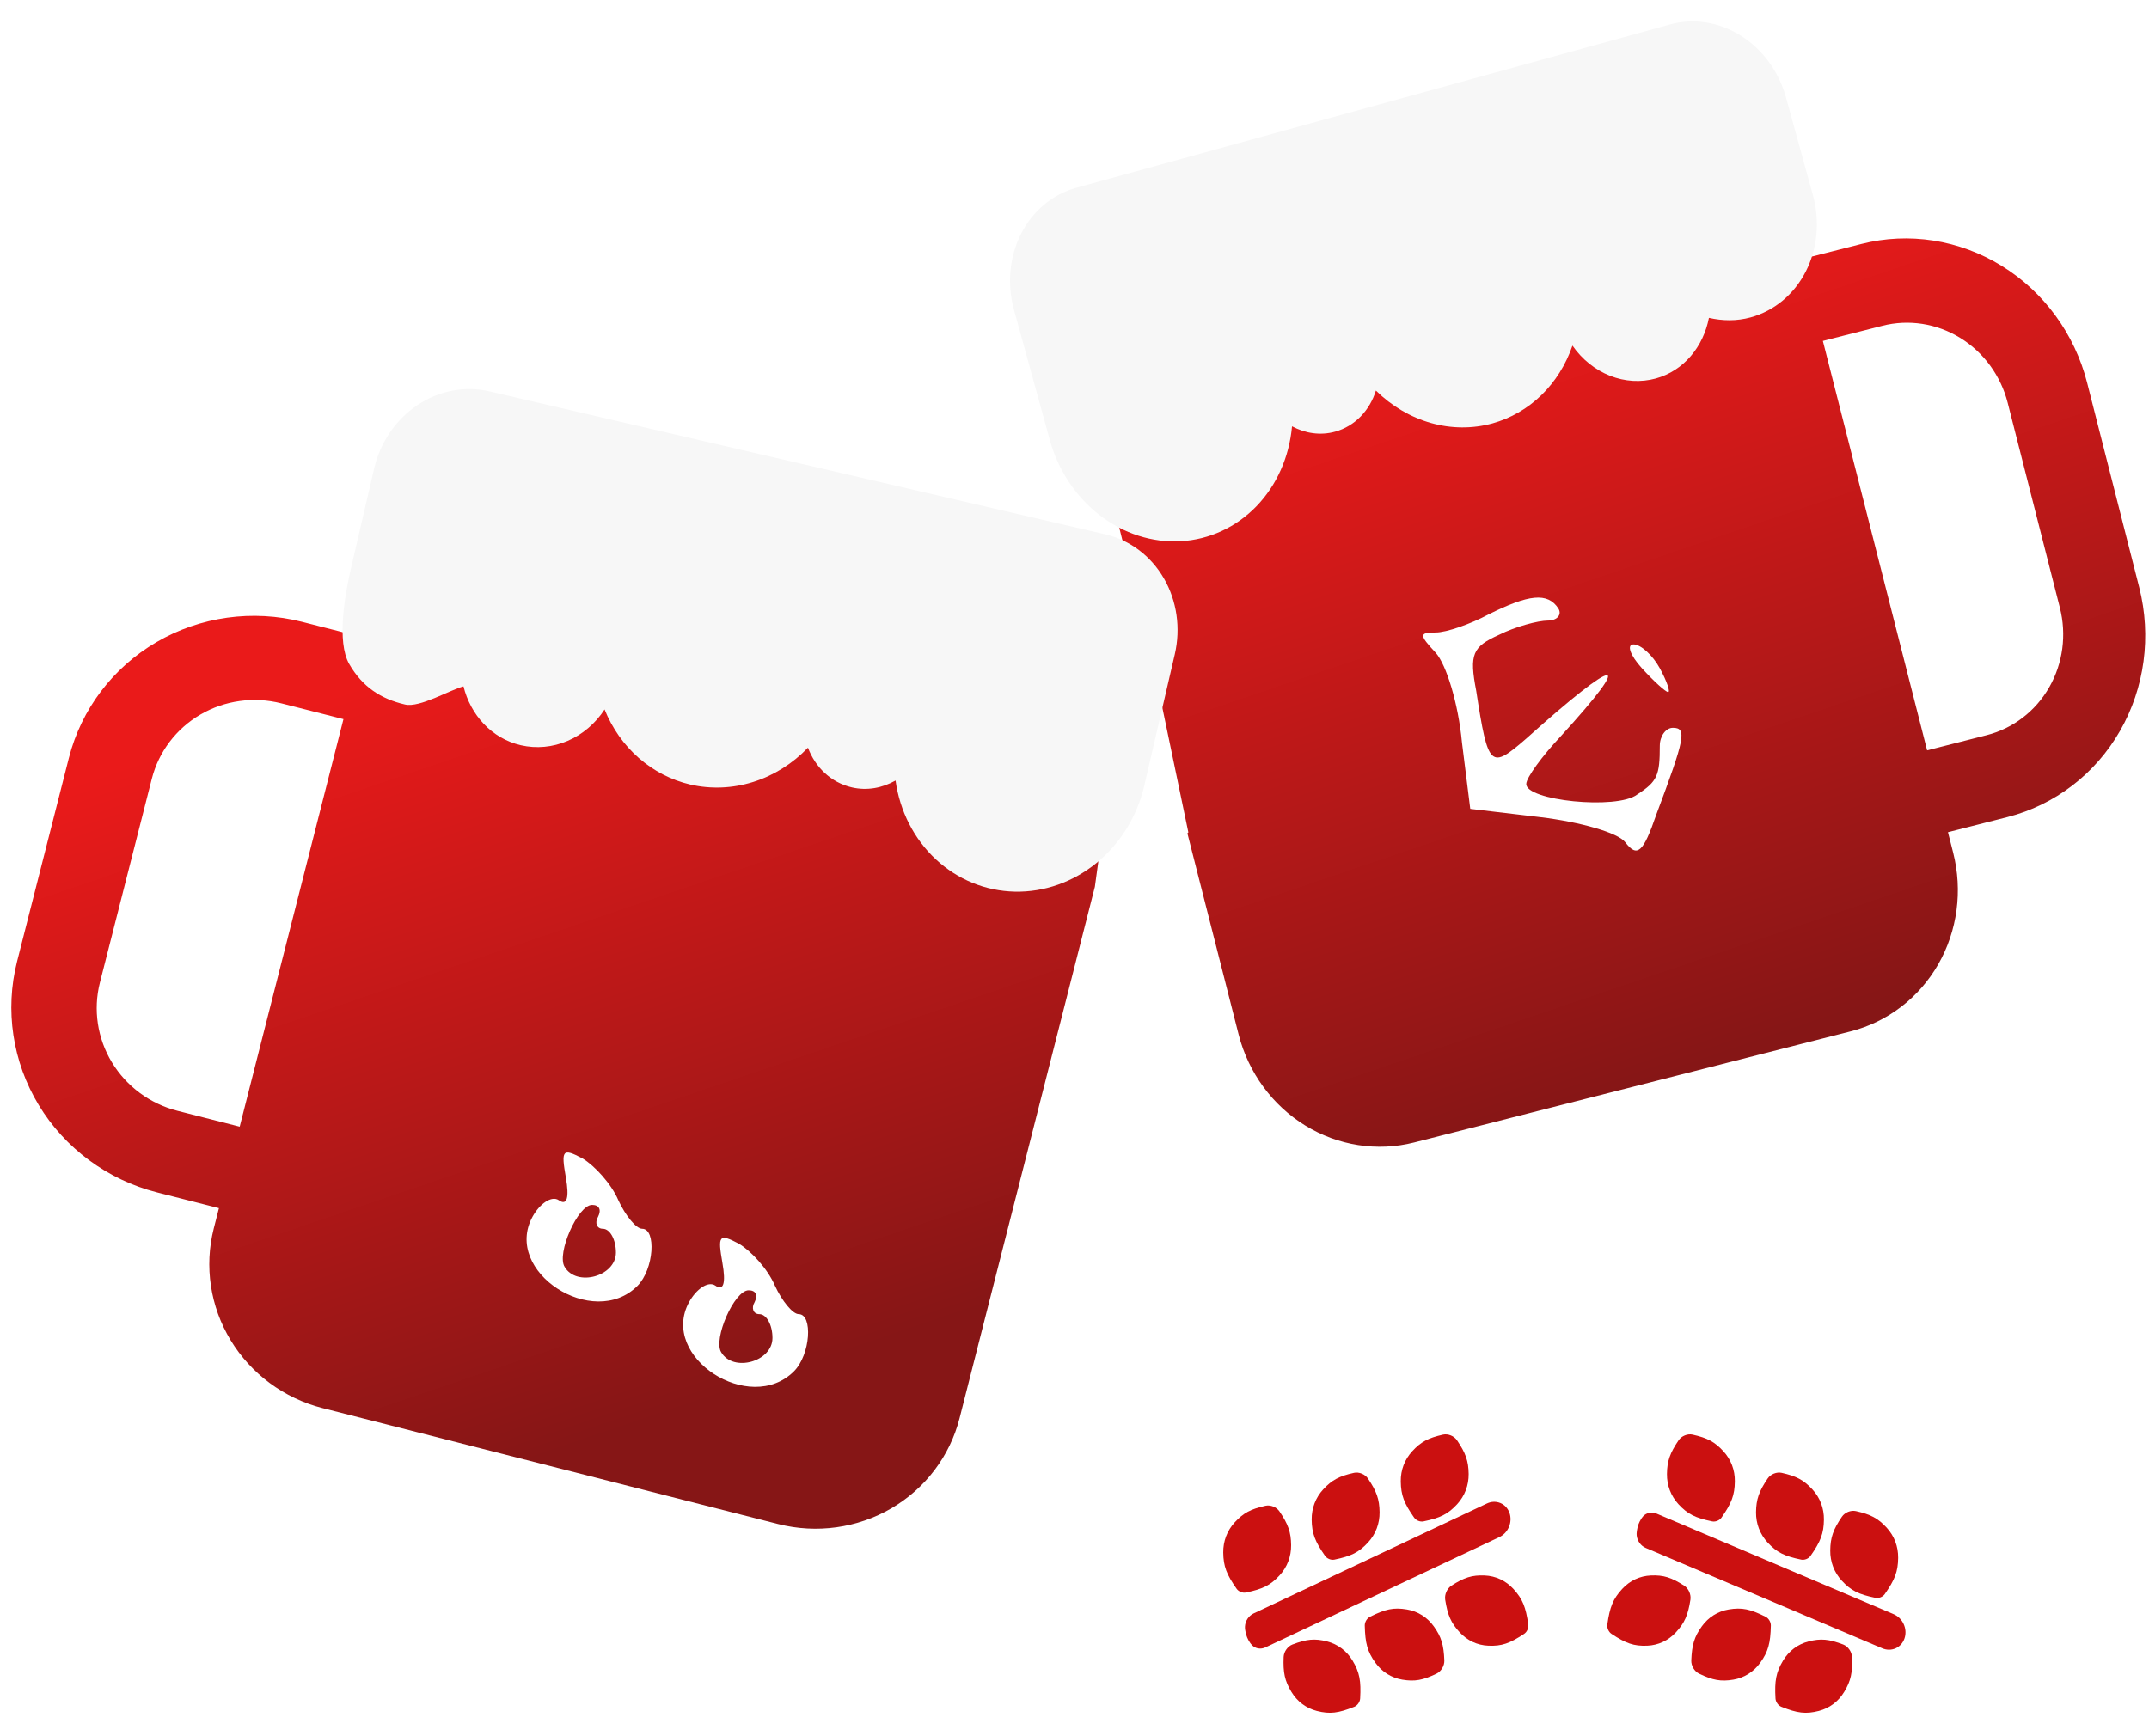
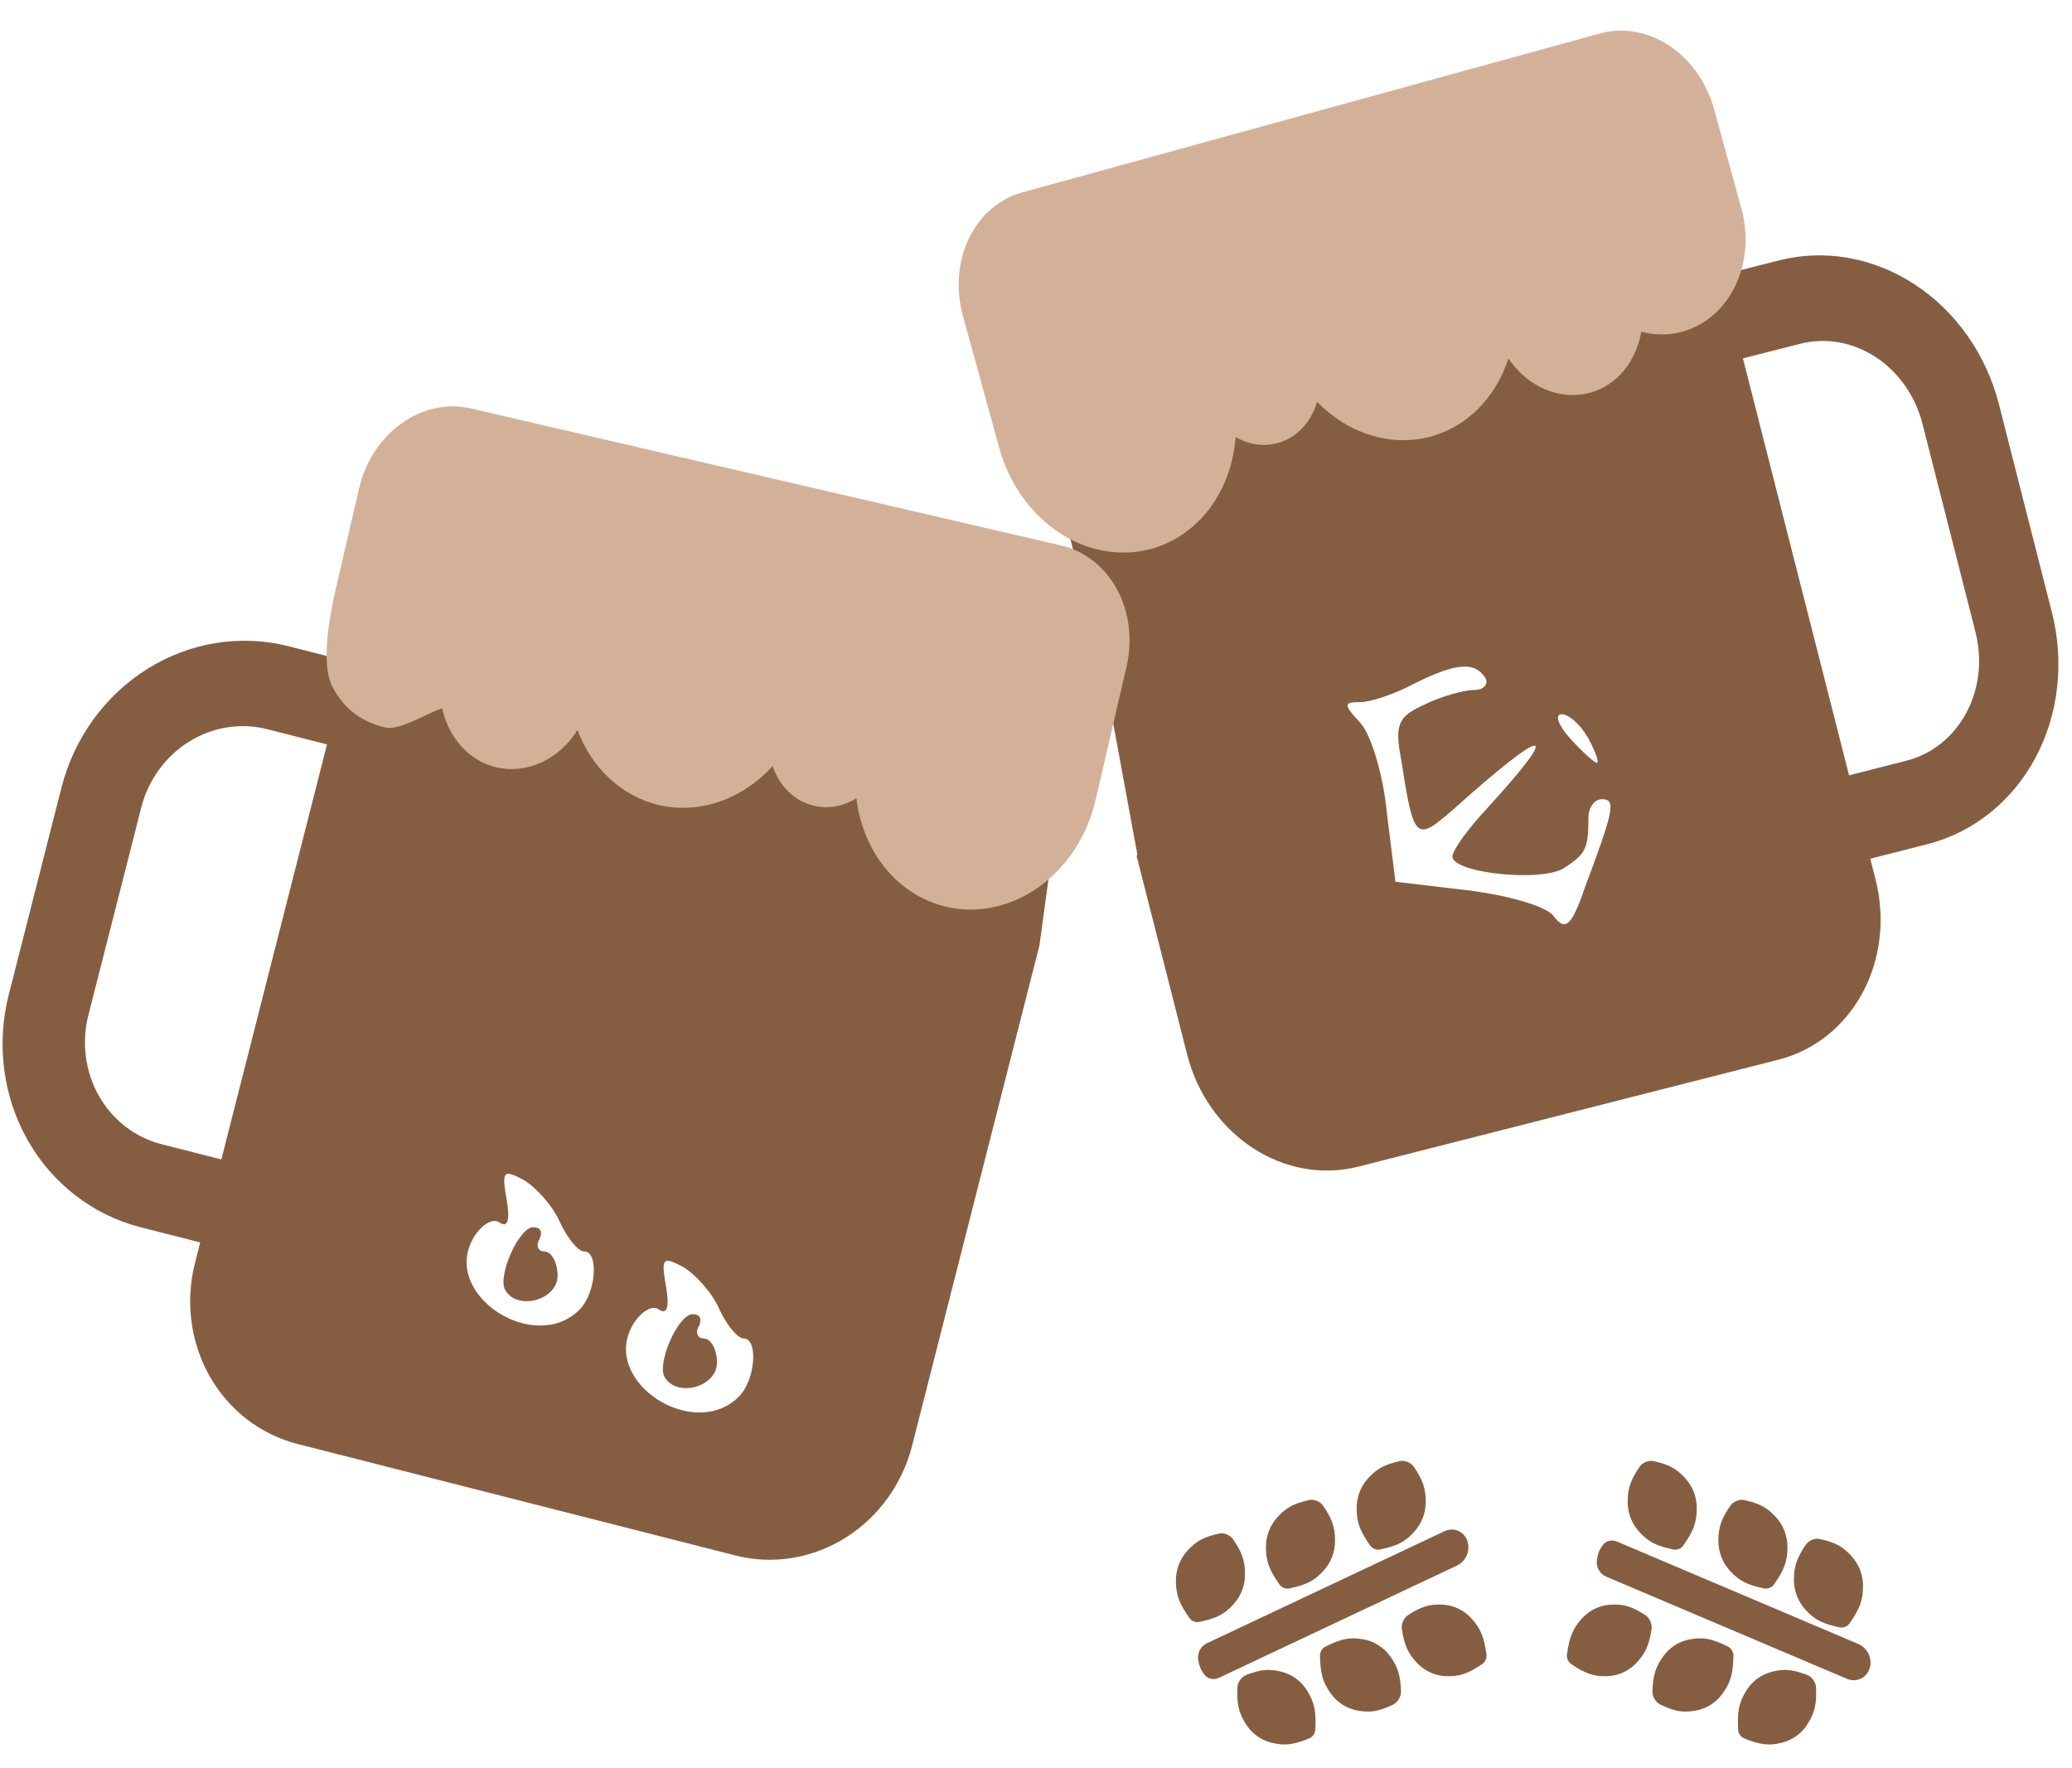
- <svg xmlns="http://www.w3.org/2000/svg" width="151" height="122" viewBox="0 0 151 122" fill="none">
-   <path d="M124.196 108.403C123.662 107.822 123.379 107.079 123.388 106.279C123.399 105.363 123.6 104.805 124.207 103.91C124.412 103.606 124.837 103.435 125.188 103.513C126.223 103.745 126.739 104.014 127.35 104.679C127.885 105.259 128.168 106.002 128.158 106.802C128.147 107.777 127.921 108.345 127.22 109.346C127.079 109.547 126.797 109.661 126.561 109.612C125.388 109.368 124.847 109.11 124.196 108.403Z" fill="#CB1010" />
-   <path d="M129.411 111.09C128.877 110.509 128.594 109.766 128.603 108.966C128.614 108.05 128.815 107.492 129.422 106.597C129.628 106.293 130.052 106.122 130.403 106.2C131.439 106.432 131.954 106.701 132.566 107.366C133.1 107.946 133.383 108.689 133.374 109.489C133.362 110.464 133.136 111.032 132.435 112.033C132.294 112.234 132.013 112.348 131.777 112.299C130.603 112.055 130.062 111.797 129.411 111.09Z" fill="#CB1010" />
-   <path d="M127.797 120.25C128.55 120.056 129.176 119.586 129.585 118.906C130.054 118.128 130.176 117.546 130.131 116.455C130.115 116.085 129.847 115.706 129.51 115.578C128.515 115.2 127.941 115.141 127.078 115.363C126.325 115.556 125.699 116.027 125.289 116.706C124.791 117.534 124.685 118.139 124.755 119.371C124.769 119.618 124.947 119.87 125.171 119.96C126.288 120.405 126.879 120.486 127.797 120.25Z" fill="#CB1010" />
-   <path d="M117.937 105.716C117.403 105.135 117.12 104.392 117.129 103.592C117.14 102.676 117.341 102.118 117.948 101.223C118.153 100.919 118.578 100.748 118.929 100.826C119.965 101.058 120.48 101.327 121.092 101.992C121.626 102.572 121.909 103.315 121.899 104.115C121.888 105.09 121.662 105.658 120.961 106.659C120.82 106.86 120.539 106.974 120.303 106.925C119.129 106.681 118.588 106.423 117.937 105.716Z" fill="#CB1010" />
-   <path d="M121.468 113.116C120.702 113.244 120.04 113.66 119.578 114.302C119.048 115.038 118.881 115.608 118.838 116.699C118.823 117.069 119.06 117.47 119.386 117.626C120.347 118.088 120.914 118.195 121.792 118.048C122.558 117.919 123.22 117.503 123.683 116.861C124.246 116.078 124.4 115.484 124.429 114.251C124.435 114.003 124.278 113.737 124.061 113.629C122.984 113.09 122.401 112.959 121.468 113.116Z" fill="#CB1010" />
-   <path d="M115.746 115.663C116.522 115.63 117.227 115.3 117.761 114.72C118.374 114.055 118.607 113.511 118.777 112.432C118.835 112.067 118.646 111.639 118.341 111.444C117.441 110.866 116.89 110.689 116.002 110.726C115.226 110.759 114.521 111.089 113.986 111.67C113.336 112.376 113.113 112.947 112.939 114.167C112.904 114.413 113.03 114.697 113.232 114.831C114.238 115.499 114.801 115.702 115.746 115.663Z" fill="#CB1010" />
-   <path d="M96.128 108.403C96.662 107.822 96.945 107.079 96.936 106.279C96.925 105.363 96.724 104.805 96.117 103.91C95.912 103.606 95.487 103.435 95.136 103.513C94.1 103.745 93.585 104.014 92.973 104.679C92.439 105.259 92.156 106.002 92.165 106.802C92.177 107.777 92.403 108.345 93.104 109.346C93.245 109.547 93.526 109.661 93.762 109.612C94.936 109.368 95.477 109.11 96.128 108.403Z" fill="#CB1010" />
-   <path d="M89.913 110.716C90.448 110.135 90.73 109.392 90.721 108.592C90.711 107.676 90.51 107.118 89.903 106.223C89.697 105.919 89.273 105.748 88.922 105.826C87.886 106.058 87.371 106.327 86.759 106.992C86.225 107.572 85.942 108.315 85.951 109.115C85.962 110.09 86.189 110.658 86.889 111.659C87.03 111.86 87.312 111.974 87.548 111.925C88.722 111.681 89.263 111.423 89.913 110.716Z" fill="#CB1010" />
-   <path d="M92.529 120.251C91.775 120.057 91.149 119.587 90.74 118.907C90.271 118.128 90.15 117.547 90.195 116.455C90.21 116.086 90.478 115.706 90.815 115.578C91.81 115.2 92.384 115.141 93.247 115.363C94 115.557 94.626 116.027 95.036 116.707C95.534 117.535 95.64 118.14 95.571 119.371C95.557 119.619 95.378 119.871 95.154 119.96C94.037 120.405 93.446 120.486 92.529 120.251Z" fill="#CB1010" />
-   <path d="M102.387 105.716C102.921 105.135 103.204 104.392 103.195 103.592C103.184 102.676 102.983 102.118 102.376 101.223C102.171 100.919 101.746 100.748 101.395 100.826C100.36 101.058 99.844 101.327 99.233 101.992C98.698 102.572 98.415 103.315 98.425 104.115C98.436 105.09 98.662 105.658 99.363 106.659C99.504 106.86 99.786 106.974 100.022 106.925C101.195 106.681 101.736 106.423 102.387 105.716Z" fill="#CB1010" />
-   <path d="M98.856 113.116C99.622 113.244 100.284 113.66 100.746 114.302C101.276 115.038 101.444 115.608 101.486 116.699C101.501 117.069 101.264 117.47 100.938 117.626C99.978 118.088 99.41 118.195 98.532 118.048C97.766 117.919 97.104 117.503 96.642 116.861C96.079 116.078 95.925 115.484 95.895 114.251C95.889 114.003 96.046 113.737 96.263 113.629C97.34 113.09 97.923 112.959 98.856 113.116Z" fill="#CB1010" />
-   <path d="M104.578 115.663C103.802 115.631 103.097 115.3 102.562 114.72C101.95 114.055 101.717 113.511 101.547 112.433C101.489 112.068 101.678 111.64 101.983 111.444C102.882 110.867 103.433 110.69 104.322 110.727C105.098 110.76 105.803 111.09 106.337 111.67C106.988 112.377 107.21 112.947 107.384 114.168C107.419 114.413 107.294 114.697 107.092 114.832C106.086 115.5 105.522 115.703 104.578 115.663Z" fill="#CB1010" />
-   <path d="M115.64 108.793C115.285 108.643 115.035 108.291 115.001 107.896C114.994 107.815 114.997 107.734 115.009 107.654L115.027 107.528C115.068 107.251 115.165 106.99 115.311 106.762L115.36 106.686C115.389 106.641 115.421 106.6 115.458 106.561C115.697 106.308 116.064 106.236 116.395 106.376L133.057 113.447C133.699 113.72 134.043 114.478 133.823 115.141C133.604 115.804 132.905 116.12 132.262 115.848L115.64 108.793Z" fill="#CB1010" />
-   <path d="M88.084 113.395C87.737 113.559 87.499 113.919 87.478 114.316C87.474 114.397 87.479 114.479 87.493 114.558L87.516 114.683C87.565 114.958 87.67 115.215 87.824 115.437L87.874 115.51C87.905 115.554 87.939 115.595 87.977 115.632C88.224 115.875 88.591 115.933 88.916 115.78L105.352 108.03C105.982 107.733 106.298 106.963 106.058 106.309C105.818 105.656 105.112 105.367 104.482 105.664L88.084 113.395Z" fill="#CB1010" />
-   <path fill-rule="evenodd" clip-rule="evenodd" d="M25.853 43.787C25.529 43.169 25.262 42.528 25.054 41.87L67.242 51.934C67.882 55.111 70.563 56.263 72.171 56.672C73.715 57.065 75.349 56.839 76.715 56.043C77.157 55.785 77.559 55.474 77.914 55.12L76.929 62.341L76.927 62.341L67.421 99.683C66.741 102.34 65.018 104.614 62.63 106.007C60.241 107.4 57.382 107.798 54.68 107.113L22.657 98.961C19.956 98.27 17.635 96.554 16.203 94.188C14.771 91.823 14.346 89.001 15.019 86.343L15.384 84.911L11.017 83.799C7.545 82.911 4.561 80.704 2.72 77.663C0.879 74.622 0.332 70.994 1.198 67.576L4.843 53.256C5.717 49.84 7.933 46.916 11.004 45.125C14.075 43.334 17.75 42.822 21.225 43.703L25.591 44.815L25.853 43.787ZM87.033 72.709L83.433 58.567L83.5 58.5L80.998 46.499L77.998 34.499L79.663 28.239C80.002 28.388 80.334 28.554 80.657 28.739C81.367 29.143 82.023 29.625 82.615 30.174L126.486 17.685L126.619 18.207L130.803 17.142C134.132 16.298 137.67 16.851 140.641 18.68C143.612 20.508 145.773 23.462 146.651 26.894L150.313 41.281C151.184 44.715 150.698 48.343 148.963 51.369C147.228 54.396 144.385 56.573 141.058 57.424L136.874 58.489L137.24 59.928C137.917 62.599 137.539 65.421 136.19 67.775C134.84 70.129 132.629 71.822 130.042 72.484L99.359 80.295C96.77 80.951 94.019 80.521 91.708 79.099C89.397 77.677 87.716 75.379 87.033 72.709ZM7.863 74.664C6.84 72.974 6.537 70.957 7.02 69.058L10.666 54.738C11.149 52.839 12.38 51.213 14.086 50.218C15.793 49.223 17.836 48.94 19.767 49.431L24.133 50.542L16.842 79.183L12.475 78.071C10.545 77.58 8.886 76.354 7.863 74.664ZM144.735 42.701C145.221 44.609 144.952 46.625 143.987 48.307C143.023 49.989 141.442 51.199 139.593 51.669L135.409 52.735L128.084 23.961L132.268 22.896C134.117 22.425 136.084 22.732 137.735 23.748C139.386 24.764 140.587 26.407 141.072 28.314L144.735 42.701ZM50.76 88.757C51.011 90.181 50.843 90.767 50.257 90.349C49.755 90.013 48.917 90.6 48.414 91.521C46.321 95.374 52.686 99.478 55.785 96.379C56.958 95.206 57.125 92.359 56.12 92.359C55.701 92.359 54.947 91.437 54.445 90.349C53.942 89.176 52.77 87.92 51.932 87.417C50.508 86.663 50.425 86.831 50.76 88.757ZM53.021 91.521C52.77 91.94 52.937 92.359 53.356 92.359C53.859 92.359 54.277 93.112 54.277 94.034C54.277 95.709 51.513 96.463 50.676 95.039C50.09 94.118 51.597 90.683 52.602 90.683C53.105 90.683 53.272 91.019 53.021 91.521ZM39.257 84.349C39.843 84.767 40.011 84.181 39.76 82.757C39.425 80.831 39.508 80.663 40.932 81.417C41.77 81.92 42.942 83.176 43.445 84.349C43.947 85.437 44.701 86.359 45.12 86.359C46.125 86.359 45.958 89.206 44.785 90.379C41.686 93.478 35.321 89.374 37.414 85.521C37.917 84.6 38.755 84.013 39.257 84.349ZM42.356 86.359C41.937 86.359 41.77 85.94 42.021 85.521C42.272 85.019 42.105 84.683 41.602 84.683C40.597 84.683 39.09 88.118 39.676 89.039C40.513 90.463 43.277 89.709 43.277 88.034C43.277 87.112 42.859 86.359 42.356 86.359ZM104.565 43.195C103.308 43.865 101.633 44.451 100.879 44.451C99.707 44.451 99.707 44.619 100.879 45.875C101.633 46.713 102.471 49.477 102.722 52.157L103.308 56.847L108.25 57.434C111.014 57.769 113.694 58.522 114.197 59.193C115.034 60.281 115.453 59.946 116.374 57.266C118.385 51.906 118.552 51.152 117.547 51.152C117.044 51.152 116.626 51.738 116.626 52.408C116.626 54.502 116.458 54.921 115.034 55.842C113.61 56.931 107.161 56.261 107.245 55.088C107.245 54.67 108.334 53.162 109.674 51.738C114.951 45.959 113.778 46.043 107.245 51.906C104.732 54.083 104.565 54 103.727 48.555C103.225 45.959 103.476 45.456 105.319 44.619C106.491 44.032 108.083 43.614 108.753 43.614C109.423 43.614 109.758 43.195 109.506 42.776C108.753 41.604 107.412 41.771 104.565 43.195ZM117.212 48.639C117.044 48.639 116.207 47.886 115.369 46.964C114.531 46.043 114.28 45.289 114.783 45.289C115.285 45.289 116.123 46.043 116.625 46.964C117.128 47.886 117.379 48.639 117.212 48.639Z" fill="url(#paint0_linear_315_70)" />
-   <path d="M117.349 1.717L75.621 13.197C73.961 13.654 72.567 14.815 71.748 16.425C70.928 18.035 70.749 19.962 71.249 21.782L73.767 30.931C74.353 33.048 75.592 34.914 77.271 36.209C78.95 37.505 80.965 38.151 82.973 38.037C84.981 37.922 86.857 37.055 88.281 35.583C89.706 34.11 90.59 32.124 90.784 29.962C91.704 30.452 92.764 30.626 93.803 30.34C95.216 29.951 96.247 28.836 96.678 27.45C97.785 28.541 99.116 29.325 100.547 29.728C101.978 30.131 103.463 30.142 104.865 29.757C106.15 29.4 107.328 28.721 108.304 27.772C109.28 26.823 110.028 25.631 110.489 24.29C111.163 25.258 112.083 25.996 113.127 26.408C114.171 26.821 115.291 26.887 116.34 26.6C118.32 26.055 119.686 24.363 120.078 22.338C121.032 22.556 122.027 22.575 123.013 22.304C124.673 21.847 126.067 20.686 126.886 19.076C127.706 17.466 127.885 15.539 127.385 13.719L125.497 6.857C124.996 5.037 123.856 3.473 122.328 2.509C120.8 1.545 119.009 1.26 117.349 1.717Z" fill="#F7F7F7" />
-   <path d="M34.389 27.507L77.663 37.553C79.385 37.953 80.867 39.067 81.782 40.65C82.698 42.233 82.972 44.155 82.545 45.993L80.399 55.237C79.898 57.376 78.718 59.286 77.06 60.641C75.402 61.995 73.369 62.712 71.307 62.666C69.245 62.621 67.283 61.818 65.755 60.394C64.227 58.97 63.227 57.013 62.926 54.856C62.007 55.378 60.93 55.589 59.852 55.338C58.388 54.998 57.279 53.918 56.772 52.546C55.69 53.676 54.364 54.506 52.918 54.959C51.471 55.412 49.95 55.474 48.497 55.138C47.164 54.825 45.926 54.185 44.882 53.27C43.837 52.354 43.015 51.187 42.48 49.861C41.835 50.853 40.928 51.623 39.878 52.072C38.828 52.52 37.685 52.626 36.597 52.375C34.543 51.898 33.065 50.252 32.567 48.239C31.602 48.49 29.488 49.753 28.464 49.515C26.743 49.115 25.459 48.263 24.544 46.68C23.628 45.097 24.251 41.705 24.678 39.866L26.288 32.933C26.715 31.094 27.808 29.489 29.327 28.472C30.846 27.454 32.667 27.107 34.389 27.507Z" fill="#F7F7F7" />
-   <defs>
-     <linearGradient id="paint0_linear_315_70" x1="51.372" y1="34.749" x2="70.606" y2="91.341" gradientUnits="userSpaceOnUse">
-       <stop offset="0.073" stop-color="#EA1A1A" />
-       <stop offset="1" stop-color="#861616" />
-     </linearGradient>
-   </defs>
+ <svg xmlns="http://www.w3.org/2000/svg" width="143" height="122" viewBox="0 0 143 122" fill="none">
+   <path d="M119.401 108.408C118.867 107.828 118.584 107.085 118.593 106.285C118.604 105.368 118.805 104.811 119.412 103.915C119.617 103.612 120.042 103.44 120.393 103.519C121.428 103.751 121.944 104.019 122.556 104.684C123.09 105.265 123.373 106.008 123.363 106.808C123.352 107.782 123.126 108.351 122.425 109.351C122.284 109.552 122.002 109.666 121.767 109.617C120.593 109.374 120.052 109.115 119.401 108.408Z" fill="#855E42" />
+   <path d="M124.616 111.096C124.082 110.515 123.799 109.772 123.808 108.972C123.819 108.056 124.02 107.498 124.627 106.602C124.832 106.299 125.257 106.128 125.608 106.206C126.643 106.438 127.158 106.707 127.77 107.371C128.305 107.952 128.587 108.695 128.578 109.495C128.567 110.469 128.341 111.038 127.64 112.039C127.499 112.24 127.217 112.353 126.981 112.305C125.808 112.061 125.266 111.802 124.616 111.096Z" fill="#855E42" />
+   <path d="M123.001 120.256C123.755 120.062 124.381 119.592 124.79 118.912C125.259 118.134 125.38 117.552 125.335 116.461C125.32 116.091 125.052 115.711 124.715 115.583C123.72 115.206 123.146 115.147 122.283 115.368C121.529 115.562 120.904 116.032 120.494 116.712C119.996 117.54 119.89 118.145 119.959 119.377C119.973 119.624 120.151 119.876 120.376 119.966C121.493 120.41 122.084 120.492 123.001 120.256Z" fill="#855E42" />
+   <path d="M113.142 105.721C112.608 105.141 112.325 104.398 112.334 103.598C112.345 102.681 112.546 102.124 113.153 101.228C113.359 100.925 113.783 100.753 114.134 100.832C115.17 101.064 115.685 101.332 116.297 101.997C116.831 102.578 117.114 103.321 117.105 104.121C117.093 105.095 116.867 105.664 116.166 106.664C116.025 106.865 115.744 106.979 115.508 106.93C114.334 106.687 113.793 106.428 113.142 105.721Z" fill="#855E42" />
+   <path d="M116.673 113.121C115.907 113.25 115.245 113.665 114.783 114.308C114.253 115.044 114.086 115.613 114.043 116.705C114.028 117.074 114.265 117.476 114.591 117.632C115.552 118.093 116.12 118.201 116.997 118.053C117.763 117.924 118.425 117.509 118.888 116.866C119.451 116.084 119.605 115.49 119.634 114.257C119.64 114.009 119.483 113.742 119.266 113.634C118.189 113.096 117.606 112.964 116.673 113.121Z" fill="#855E42" />
+   <path d="M110.951 115.669C111.727 115.636 112.432 115.306 112.967 114.725C113.579 114.061 113.812 113.516 113.982 112.438C114.04 112.073 113.851 111.645 113.546 111.45C112.646 110.872 112.095 110.695 111.207 110.732C110.431 110.765 109.726 111.095 109.191 111.675C108.541 112.382 108.318 112.953 108.144 114.173C108.11 114.419 108.235 114.703 108.437 114.837C109.443 115.505 110.006 115.708 110.951 115.669Z" fill="#855E42" />
+   <path d="M91.331 108.408C91.866 107.828 92.148 107.085 92.139 106.285C92.129 105.368 91.928 104.811 91.321 103.915C91.115 103.612 90.691 103.44 90.34 103.519C89.304 103.751 88.789 104.019 88.177 104.684C87.642 105.265 87.36 106.008 87.369 106.808C87.38 107.782 87.607 108.351 88.307 109.351C88.448 109.552 88.73 109.666 88.966 109.617C90.14 109.374 90.681 109.115 91.331 108.408Z" fill="#855E42" />
+   <path d="M85.118 110.721C85.652 110.141 85.935 109.398 85.925 108.598C85.915 107.681 85.714 107.124 85.107 106.228C84.901 105.925 84.477 105.753 84.126 105.832C83.09 106.064 82.575 106.332 81.963 106.997C81.429 107.578 81.146 108.321 81.155 109.121C81.166 110.095 81.393 110.664 82.094 111.664C82.234 111.865 82.516 111.979 82.752 111.93C83.926 111.687 84.467 111.428 85.118 110.721Z" fill="#855E42" />
+   <path d="M87.732 120.256C86.979 120.062 86.353 119.592 85.943 118.912C85.475 118.134 85.353 117.552 85.398 116.461C85.413 116.091 85.682 115.711 86.019 115.583C87.013 115.206 87.588 115.147 88.451 115.368C89.204 115.562 89.83 116.032 90.239 116.712C90.738 117.54 90.844 118.145 90.774 119.377C90.76 119.624 90.582 119.876 90.358 119.966C89.241 120.41 88.65 120.492 87.732 120.256Z" fill="#855E42" />
+   <path d="M97.591 105.721C98.126 105.141 98.408 104.398 98.399 103.598C98.388 102.681 98.187 102.124 97.581 101.228C97.375 100.925 96.95 100.753 96.6 100.832C95.564 101.064 95.049 101.332 94.437 101.997C93.902 102.578 93.62 103.321 93.629 104.121C93.64 105.095 93.867 105.664 94.567 106.664C94.708 106.865 94.99 106.979 95.226 106.93C96.399 106.687 96.941 106.428 97.591 105.721Z" fill="#855E42" />
+   <path d="M94.06 113.121C94.826 113.25 95.488 113.665 95.951 114.308C96.48 115.044 96.648 115.613 96.691 116.705C96.705 117.074 96.468 117.476 96.142 117.632C95.182 118.093 94.614 118.201 93.736 118.053C92.97 117.924 92.308 117.509 91.846 116.866C91.283 116.084 91.129 115.49 91.099 114.257C91.093 114.009 91.251 113.742 91.467 113.634C92.544 113.096 93.127 112.964 94.06 113.121Z" fill="#855E42" />
+   <path d="M99.781 115.669C99.006 115.636 98.3 115.306 97.766 114.725C97.154 114.061 96.921 113.516 96.751 112.438C96.693 112.073 96.881 111.645 97.186 111.45C98.086 110.872 98.637 110.695 99.525 110.732C100.301 110.765 101.007 111.095 101.541 111.675C102.192 112.382 102.414 112.953 102.588 114.173C102.623 114.419 102.498 114.703 102.296 114.837C101.289 115.505 100.726 115.708 99.781 115.669Z" fill="#855E42" />
+   <path d="M110.844 108.799C110.489 108.649 110.239 108.297 110.206 107.901V107.901C110.199 107.82 110.201 107.739 110.213 107.66L110.231 107.533C110.272 107.256 110.369 106.995 110.515 106.767L110.564 106.692C110.593 106.647 110.626 106.605 110.662 106.567V106.567C110.901 106.314 111.268 106.241 111.599 106.382L128.261 113.453C128.903 113.726 129.247 114.484 129.027 115.147V115.147C128.808 115.81 128.109 116.126 127.466 115.853L110.844 108.799Z" fill="#855E42" />
+   <path d="M83.289 113.401C82.941 113.565 82.704 113.925 82.683 114.321V114.321C82.678 114.403 82.683 114.485 82.698 114.564L82.72 114.689C82.77 114.964 82.875 115.221 83.028 115.443L83.079 115.516C83.109 115.56 83.144 115.6 83.181 115.637V115.637C83.428 115.881 83.796 115.938 84.121 115.785L100.557 108.036C101.187 107.739 101.503 106.968 101.262 106.315V106.315C101.022 105.661 100.317 105.372 99.687 105.669L83.289 113.401Z" fill="#855E42" />
+   <path fill-rule="evenodd" clip-rule="evenodd" d="M24.288 44.615C23.981 43.986 23.731 43.331 23.54 42.659L63.408 52.169C63.968 55.339 66.499 56.455 68.02 56.842C69.479 57.214 71.031 56.966 72.336 56.155C72.587 55.998 72.825 55.824 73.048 55.633L71.738 65.241L62.948 99.771C62.268 102.428 60.605 104.717 58.322 106.137C56.04 107.557 53.324 107.992 50.772 107.345L20.526 99.645C17.975 98.993 15.798 97.313 14.473 94.974C13.147 92.636 12.781 89.829 13.454 87.171L13.819 85.739L9.695 84.689C6.415 83.85 3.616 81.69 1.911 78.684C0.207 75.677 -0.264 72.069 0.602 68.651L4.248 54.331C5.121 50.915 7.26 47.971 10.195 46.145C13.13 44.32 16.621 43.761 19.902 44.593L24.026 45.643L24.288 44.615ZM81.937 72.791L78.441 59.057L78.5 59L76.202 46.505L73.202 34.505L74.89 28.156C75.423 28.353 75.94 28.598 76.435 28.89C77.024 29.238 77.572 29.646 78.073 30.107L118.712 18.538L118.824 18.976L122.783 17.968C125.933 17.17 129.299 17.767 132.144 19.628C134.988 21.488 137.079 24.46 137.956 27.892L141.618 42.279C142.489 45.713 142.074 49.323 140.466 52.317C138.857 55.311 136.186 57.445 133.038 58.251L129.079 59.258L129.445 60.697C130.122 63.368 129.8 66.176 128.549 68.505C127.297 70.834 125.22 72.493 122.771 73.12L93.739 80.51C91.289 81.131 88.67 80.667 86.458 79.22C84.245 77.773 82.62 75.461 81.937 72.791ZM6.826 75.626C5.879 73.956 5.618 71.95 6.101 70.051L9.747 55.731C10.23 53.832 11.418 52.195 13.049 51.18C14.68 50.166 16.621 49.857 18.444 50.321L22.568 51.371L15.277 80.011L11.153 78.961C9.33 78.497 7.773 77.297 6.826 75.626ZM136.34 43.623C136.826 45.531 136.596 47.537 135.702 49.201C134.808 50.865 133.323 52.05 131.573 52.496L127.614 53.504L120.289 24.73L124.248 23.723C125.998 23.277 127.869 23.608 129.45 24.642C131.031 25.676 132.192 27.328 132.677 29.236L136.34 43.623ZM45.963 88.763C46.215 90.187 46.047 90.773 45.461 90.354C44.958 90.019 44.121 90.605 43.618 91.527C41.524 95.379 47.89 99.484 50.989 96.385C52.161 95.212 52.329 92.364 51.324 92.364C50.905 92.364 50.151 91.443 49.649 90.354C49.146 89.181 47.974 87.925 47.136 87.423C45.712 86.669 45.628 86.836 45.963 88.763ZM48.225 91.527C47.974 91.945 48.141 92.364 48.56 92.364C49.062 92.364 49.481 93.118 49.481 94.039C49.481 95.715 46.717 96.468 45.88 95.044C45.293 94.123 46.801 90.689 47.806 90.689C48.309 90.689 48.476 91.024 48.225 91.527ZM34.461 84.354C35.047 84.773 35.215 84.187 34.963 82.763C34.628 80.836 34.712 80.669 36.136 81.423C36.974 81.925 38.146 83.181 38.649 84.354C39.151 85.443 39.905 86.364 40.324 86.364C41.329 86.364 41.161 89.212 39.989 90.385C36.89 93.484 30.524 89.379 32.618 85.527C33.121 84.605 33.958 84.019 34.461 84.354ZM37.56 86.364C37.141 86.364 36.974 85.945 37.225 85.527C37.476 85.024 37.309 84.689 36.806 84.689C35.801 84.689 34.293 88.123 34.88 89.044C35.717 90.468 38.481 89.715 38.481 88.039C38.481 87.118 38.062 86.364 37.56 86.364ZM97.565 47.196C96.308 47.865 94.633 48.452 93.879 48.452C92.707 48.452 92.707 48.619 93.879 49.876C94.633 50.713 95.471 53.477 95.722 56.157L96.308 60.848L101.25 61.434C104.014 61.769 106.694 62.523 107.197 63.193C108.034 64.282 108.453 63.947 109.374 61.267C111.385 55.906 111.552 55.152 110.547 55.152C110.044 55.152 109.626 55.739 109.626 56.409C109.626 58.503 109.458 58.921 108.034 59.843C106.61 60.931 100.161 60.261 100.245 59.089C100.245 58.67 101.334 57.163 102.674 55.739C107.951 49.959 106.778 50.043 100.245 55.906C97.732 58.084 97.565 58 96.727 52.556C96.225 49.959 96.476 49.457 98.319 48.619C99.491 48.033 101.083 47.614 101.753 47.614C102.423 47.614 102.758 47.196 102.506 46.777C101.753 45.604 100.412 45.772 97.565 47.196ZM110.211 52.64C110.044 52.64 109.206 51.886 108.369 50.965C107.531 50.043 107.28 49.29 107.782 49.29C108.285 49.29 109.122 50.043 109.625 50.965C110.127 51.886 110.379 52.64 110.211 52.64Z" fill="#855E42" />
+   <path d="M110.424 2.308L70.547 13.279C68.961 13.716 67.638 14.857 66.87 16.453C66.103 18.048 65.953 19.967 66.453 21.787L68.971 30.937C69.557 33.054 70.766 34.928 72.39 36.238C74.014 37.549 75.954 38.216 77.878 38.124C79.801 38.033 81.59 37.19 82.939 35.738C84.288 34.287 85.114 32.317 85.275 30.164C86.163 30.663 87.181 30.848 88.174 30.575C89.524 30.203 90.5 29.103 90.897 27.727C91.971 28.827 93.256 29.623 94.633 30.041C96.009 30.46 97.433 30.487 98.773 30.119C100.001 29.778 101.122 29.114 102.047 28.179C102.972 27.244 103.676 26.065 104.103 24.733C104.76 25.706 105.65 26.452 106.656 26.875C107.662 27.297 108.736 27.377 109.739 27.102C111.631 26.582 112.922 24.91 113.275 22.896C114.191 23.124 115.145 23.154 116.088 22.895C117.675 22.459 118.997 21.317 119.765 19.721C120.533 18.126 120.683 16.207 120.182 14.387L118.294 7.525C117.793 5.705 116.683 4.133 115.207 3.154C113.731 2.176 112.011 1.871 110.424 2.308Z" fill="#D3B199" />
+   <path d="M32.504 28.189L73.247 37.648C74.868 38.024 76.253 39.115 77.097 40.681C77.941 42.248 78.176 44.161 77.749 45.999L75.603 55.243C75.102 57.382 73.963 59.301 72.379 60.673C70.796 62.046 68.866 62.786 66.92 62.767C64.973 62.749 63.13 61.974 61.705 60.573C60.28 59.173 59.361 57.234 59.105 55.089C58.23 55.621 57.21 55.844 56.196 55.609C54.816 55.289 53.784 54.226 53.322 52.864C52.286 54.005 51.023 54.85 49.651 55.32C48.279 55.791 46.842 55.871 45.473 55.555C44.218 55.26 43.057 54.639 42.083 53.739C41.108 52.84 40.347 51.687 39.858 50.372C39.236 51.369 38.37 52.149 37.373 52.609C36.375 53.07 35.294 53.19 34.269 52.954C32.336 52.505 30.961 50.883 30.517 48.883C29.601 49.145 27.589 50.431 26.625 50.208C25.005 49.831 23.803 48.998 22.959 47.432C22.115 45.865 22.747 42.475 23.174 40.636L24.783 33.703C25.21 31.864 26.264 30.25 27.712 29.216C29.159 28.182 30.884 27.812 32.504 28.189Z" fill="#D3B199" />
</svg>
